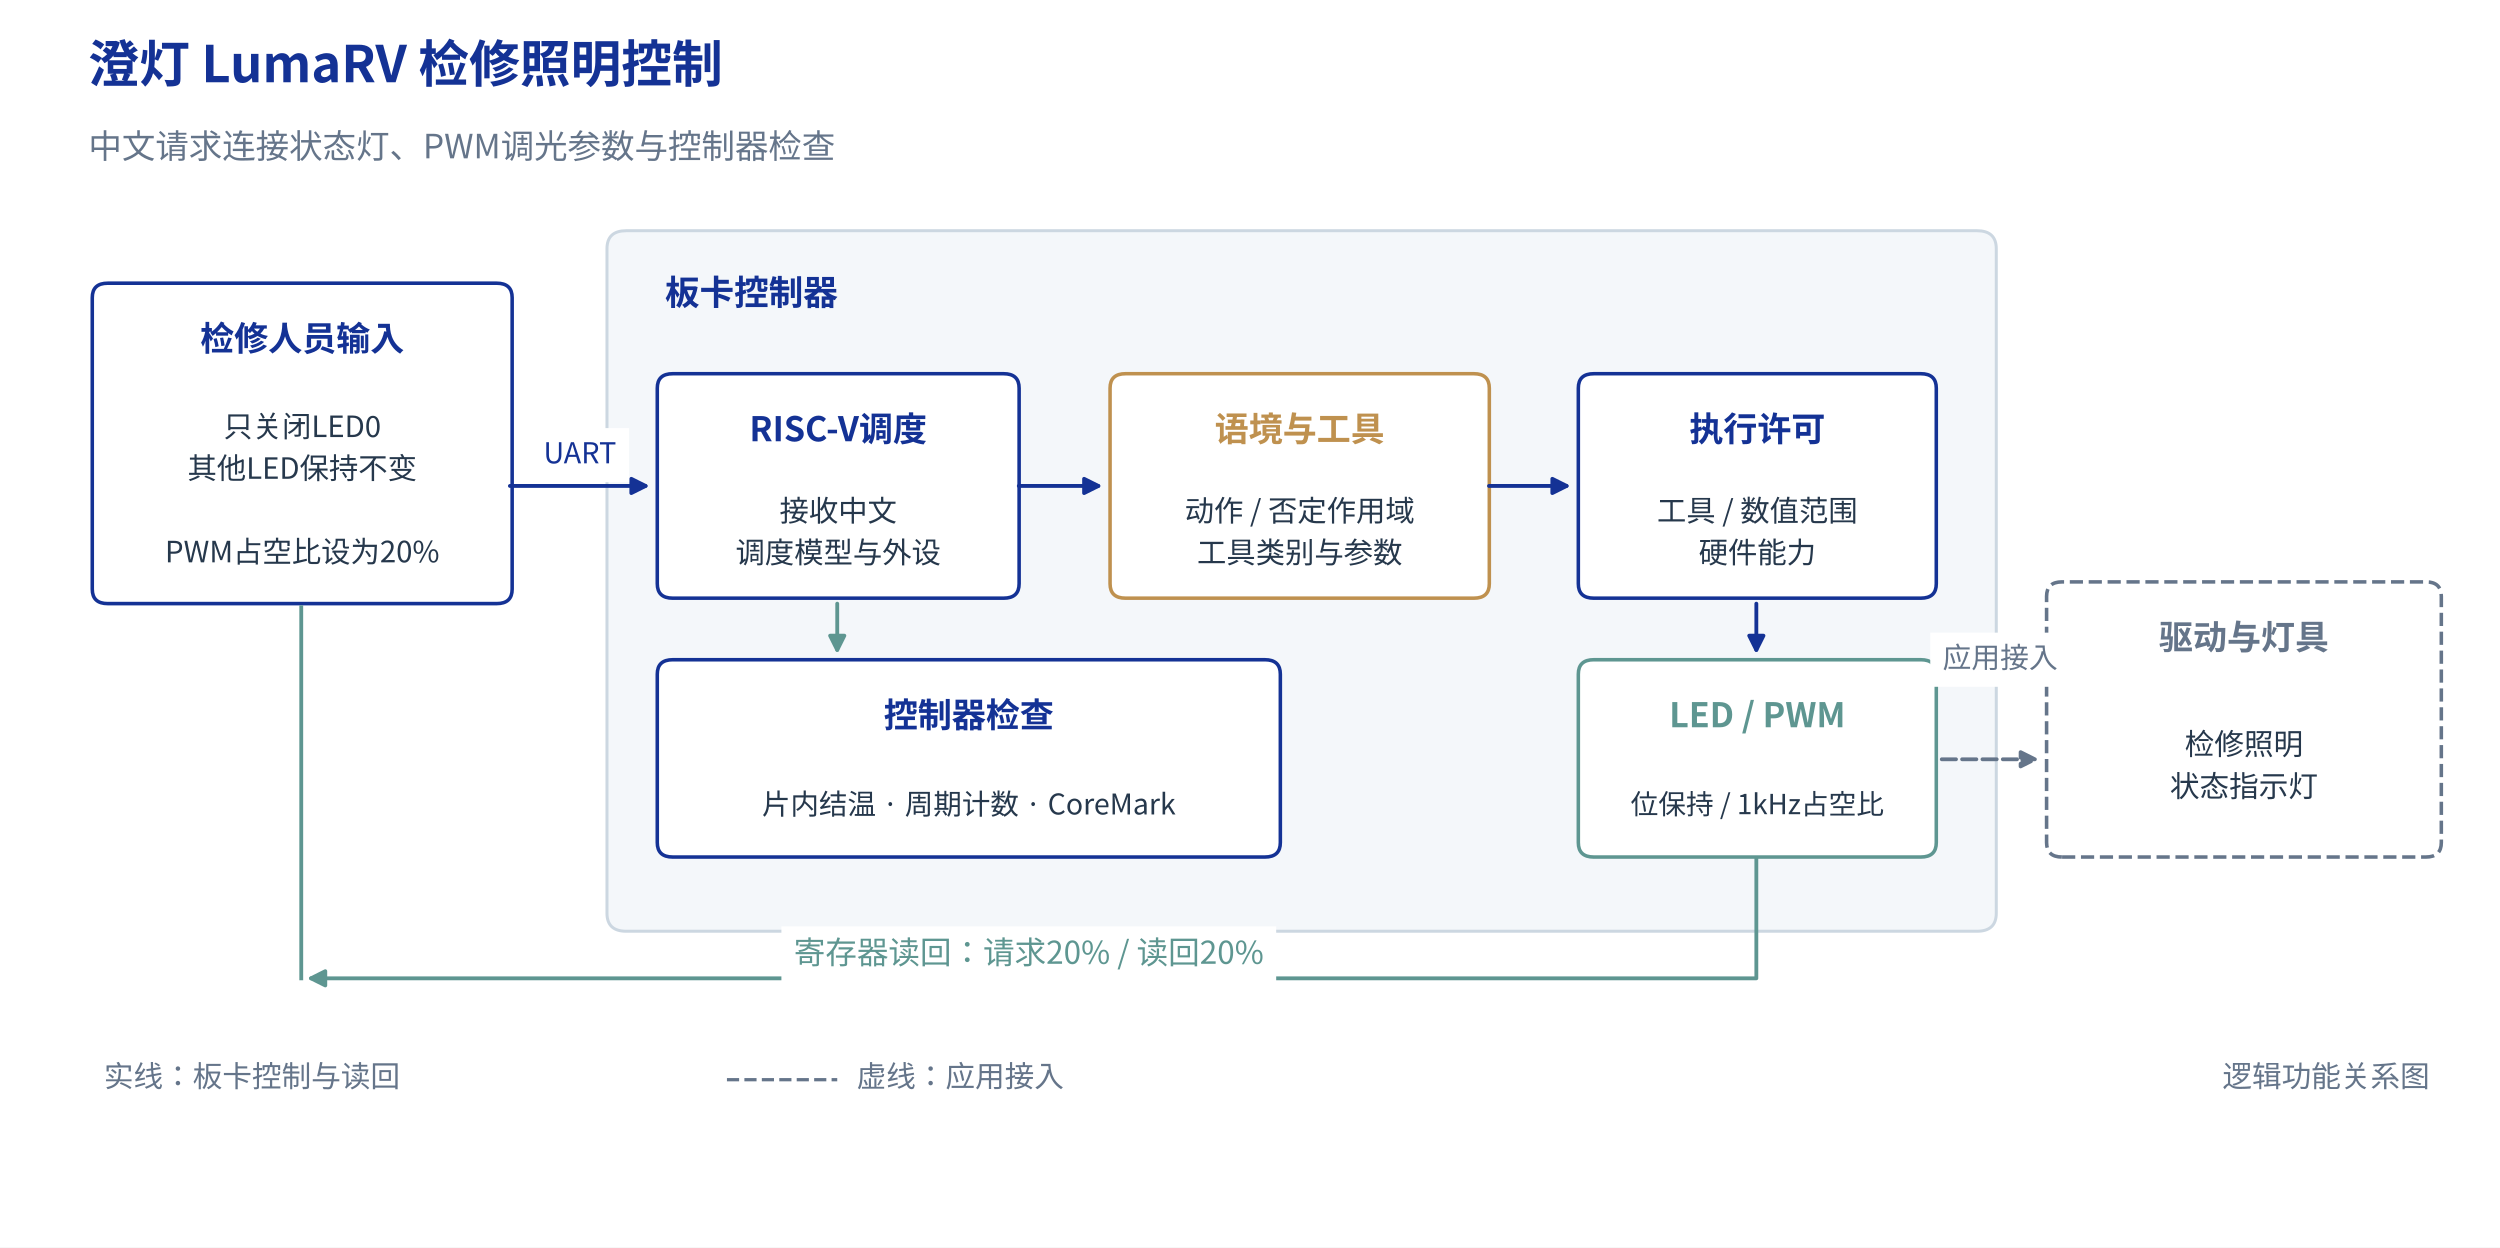
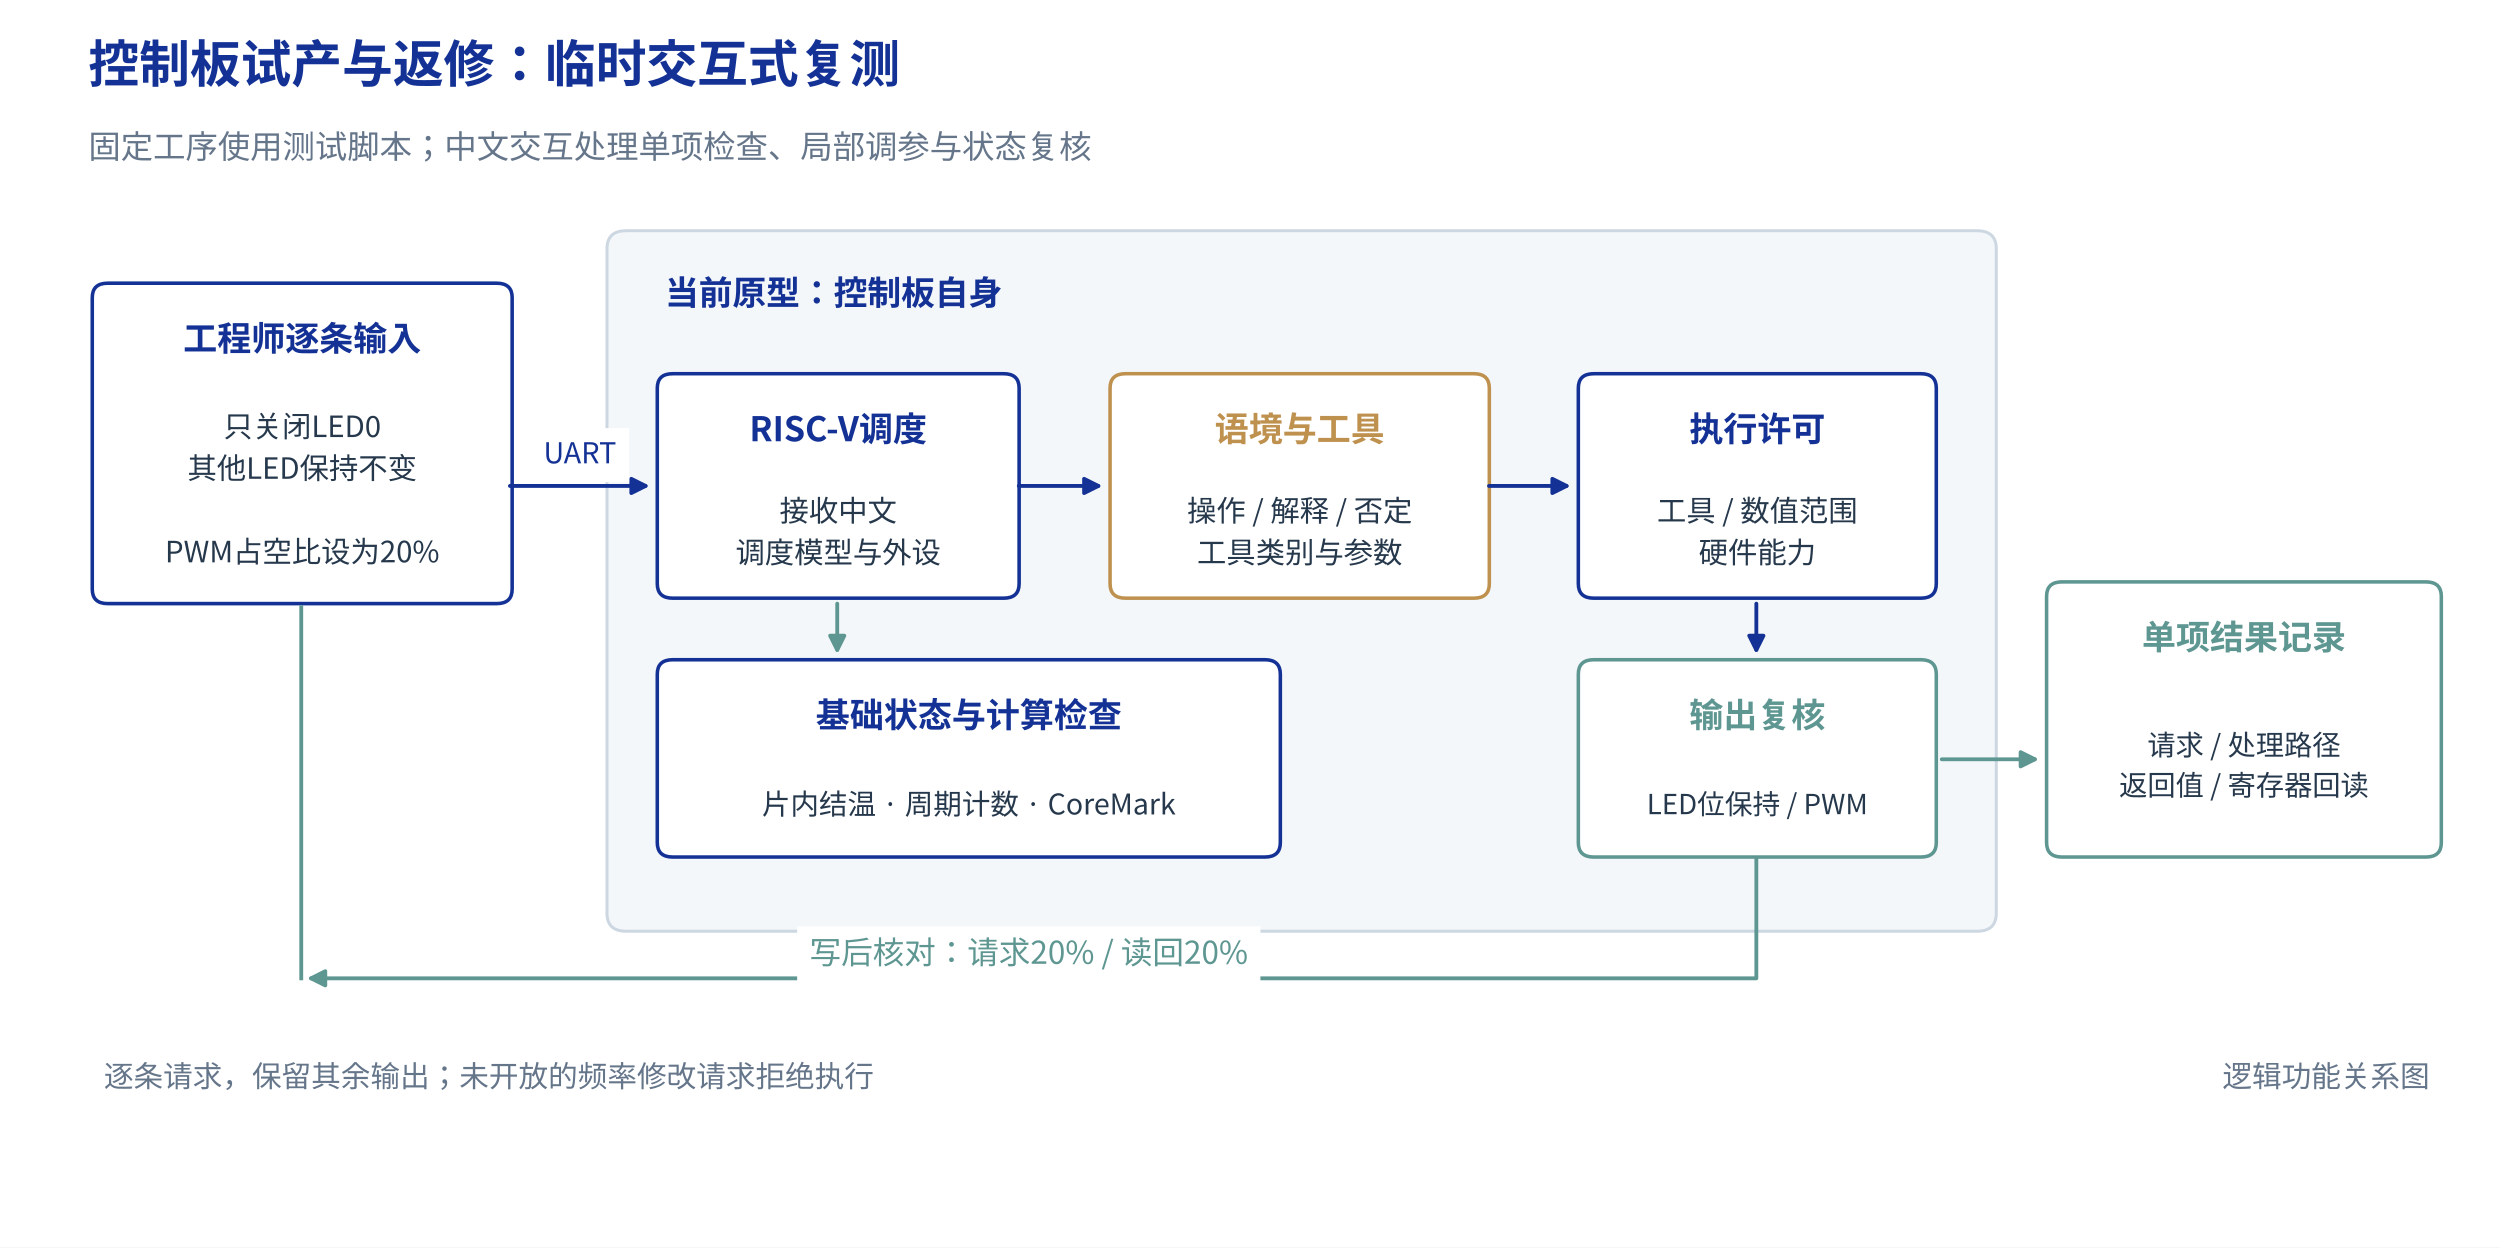
<svg xmlns="http://www.w3.org/2000/svg" height="454.9pt" version="1.1" viewBox="0 0 911.644 454.9" width="911.644pt">
  <defs>
    <style type="text/css">
*{stroke-linecap:butt;stroke-linejoin:round;}
  </style>
  </defs>
  <g id="figure_1">
    <g id="patch_1">
      <path d="M 0 454.9  L 911.644 454.9  L 911.644 0  L 0 0  z " style="fill:#ffffff;" />
    </g>
    <g id="axes_1">
      <g id="patch_2">
-         <path clip-path="url(#p17ef3d4549)" d="M 228.393 339.588  L 720.902 339.588  Q 727.958 339.588 727.958 332.987  L 727.958 90.732  Q 727.958 84.131 720.902 84.131  L 228.393 84.131  Q 221.337 84.131 221.337 90.732  L 221.337 332.987  Q 221.337 339.588 228.393 339.588  z " style="fill:#f4f7fa;stroke:#ccd7e1;stroke-linejoin:miter;stroke-width:1.1;" />
+         <path clip-path="url(#p798328e466)" d="M 228.393 339.588  L 720.902 339.588  Q 727.958 339.588 727.958 332.987  L 727.958 90.732  Q 727.958 84.131 720.902 84.131  L 228.393 84.131  Q 221.337 84.131 221.337 90.732  L 221.337 332.987  Q 221.337 339.588 228.393 339.588  z " style="fill:#f4f7fa;stroke:#ccd7e1;stroke-linejoin:miter;stroke-width:1.1;" />
      </g>
      <g id="patch_3">
-         <path clip-path="url(#p17ef3d4549)" d="M 39.292 220.11  L 181.118 220.11  Q 186.762 220.11 186.762 214.83  L 186.762 108.554  Q 186.762 103.273 181.118 103.273  L 39.292 103.273  Q 33.647 103.273 33.647 108.554  L 33.647 214.83  Q 33.647 220.11 39.292 220.11  z " style="fill:#ffffff;stroke:#143295;stroke-linejoin:miter;stroke-width:1.3;" />
+         <path clip-path="url(#p798328e466)" d="M 39.292 220.11  L 181.118 220.11  Q 186.762 220.11 186.762 214.83  L 186.762 108.554  Q 186.762 103.273 181.118 103.273  L 39.292 103.273  Q 33.647 103.273 33.647 108.554  L 33.647 214.83  Q 33.647 220.11 39.292 220.11  z " style="fill:#ffffff;stroke:#143295;stroke-linejoin:miter;stroke-width:1.3;" />
      </g>
      <g id="patch_4">
-         <path clip-path="url(#p17ef3d4549)" d="M 245.327 218.13  L 365.985 218.13  Q 371.63 218.13 371.63 212.849  L 371.63 141.559  Q 371.63 136.278 365.985 136.278  L 245.327 136.278  Q 239.682 136.278 239.682 141.559  L 239.682 212.849  Q 239.682 218.13 245.327 218.13  z " style="fill:#ffffff;stroke:#143295;stroke-linejoin:miter;stroke-width:1.3;" />
+         <path clip-path="url(#p798328e466)" d="M 245.327 218.13  L 365.985 218.13  Q 371.63 218.13 371.63 212.849  L 371.63 141.559  Q 371.63 136.278 365.985 136.278  L 245.327 136.278  Q 239.682 136.278 239.682 141.559  L 239.682 212.849  Q 239.682 218.13 245.327 218.13  z " style="fill:#ffffff;stroke:#143295;stroke-linejoin:miter;stroke-width:1.3;" />
      </g>
      <g id="patch_5">
-         <path clip-path="url(#p17ef3d4549)" d="M 410.438 218.13  L 537.446 218.13  Q 543.09 218.13 543.09 212.849  L 543.09 141.559  Q 543.09 136.278 537.446 136.278  L 410.438 136.278  Q 404.793 136.278 404.793 141.559  L 404.793 212.849  Q 404.793 218.13 410.438 218.13  z " style="fill:#ffffff;stroke:#bf914f;stroke-linejoin:miter;stroke-width:1.3;" />
+         <path clip-path="url(#p798328e466)" d="M 410.438 218.13  L 537.446 218.13  Q 543.09 218.13 543.09 212.849  L 543.09 141.559  Q 543.09 136.278 537.446 136.278  L 410.438 136.278  Q 404.793 136.278 404.793 141.559  L 404.793 212.849  Q 404.793 218.13 410.438 218.13  z " style="fill:#ffffff;stroke:#bf914f;stroke-linejoin:miter;stroke-width:1.3;" />
      </g>
      <g id="patch_6">
-         <path clip-path="url(#p17ef3d4549)" d="M 581.193 218.13  L 700.439 218.13  Q 706.084 218.13 706.084 212.849  L 706.084 141.559  Q 706.084 136.278 700.439 136.278  L 581.193 136.278  Q 575.548 136.278 575.548 141.559  L 575.548 212.849  Q 575.548 218.13 581.193 218.13  z " style="fill:#ffffff;stroke:#143295;stroke-linejoin:miter;stroke-width:1.3;" />
+         <path clip-path="url(#p798328e466)" d="M 581.193 218.13  L 700.439 218.13  Q 706.084 218.13 706.084 212.849  L 706.084 141.559  Q 706.084 136.278 700.439 136.278  L 581.193 136.278  Q 575.548 136.278 575.548 141.559  L 575.548 212.849  Q 575.548 218.13 581.193 218.13  z " style="fill:#ffffff;stroke:#143295;stroke-linejoin:miter;stroke-width:1.3;" />
      </g>
      <g id="patch_7">
-         <path clip-path="url(#p17ef3d4549)" d="M 185.939 177.204  Q 211.459 177.204 235.414 177.204  " style="fill:none;stroke:#143295;stroke-linecap:round;stroke-width:1.4;" />
-         <path clip-path="url(#p17ef3d4549)" d="M 230.214 174.604  L 235.414 177.204  L 230.214 179.804  L 230.214 174.604  z " style="fill:#143295;stroke:#143295;stroke-linecap:round;stroke-width:1.4;" />
+         <path clip-path="url(#p798328e466)" d="M 185.939 177.204  Q 211.459 177.204 235.414 177.204  " style="fill:none;stroke:#143295;stroke-linecap:round;stroke-width:1.4;" />
+         <path clip-path="url(#p798328e466)" d="M 230.214 174.604  L 235.414 177.204  L 230.214 179.804  L 230.214 174.604  z " style="fill:#143295;stroke:#143295;stroke-linecap:round;stroke-width:1.4;" />
      </g>
      <g id="patch_8">
-         <path clip-path="url(#p17ef3d4549)" d="M 371.509 177.204  Q 386.798 177.204 400.522 177.204  " style="fill:none;stroke:#143295;stroke-linecap:round;stroke-width:1.4;" />
-         <path clip-path="url(#p17ef3d4549)" d="M 395.322 174.604  L 400.522 177.204  L 395.322 179.804  L 395.322 174.604  z " style="fill:#143295;stroke:#143295;stroke-linecap:round;stroke-width:1.4;" />
+         <path clip-path="url(#p798328e466)" d="M 371.509 177.204  Q 386.798 177.204 400.522 177.204  " style="fill:none;stroke:#143295;stroke-linecap:round;stroke-width:1.4;" />
+         <path clip-path="url(#p798328e466)" d="M 395.322 174.604  L 400.522 177.204  L 395.322 179.804  L 395.322 174.604  z " style="fill:#143295;stroke:#143295;stroke-linecap:round;stroke-width:1.4;" />
      </g>
      <g id="patch_9">
-         <path clip-path="url(#p17ef3d4549)" d="M 542.971 177.204  Q 557.905 177.204 571.273 177.204  " style="fill:none;stroke:#143295;stroke-linecap:round;stroke-width:1.4;" />
-         <path clip-path="url(#p17ef3d4549)" d="M 566.073 174.604  L 571.273 177.204  L 566.073 179.804  L 566.073 174.604  z " style="fill:#143295;stroke:#143295;stroke-linecap:round;stroke-width:1.4;" />
+         <path clip-path="url(#p798328e466)" d="M 542.971 177.204  Q 557.905 177.204 571.273 177.204  " style="fill:none;stroke:#143295;stroke-linecap:round;stroke-width:1.4;" />
+         <path clip-path="url(#p798328e466)" d="M 566.073 174.604  L 571.273 177.204  L 566.073 179.804  L 566.073 174.604  z " style="fill:#143295;stroke:#143295;stroke-linecap:round;stroke-width:1.4;" />
      </g>
      <g id="patch_10">
-         <path clip-path="url(#p17ef3d4549)" d="M 581.193 312.524  L 700.439 312.524  Q 706.084 312.524 706.084 307.243  L 706.084 245.854  Q 706.084 240.573 700.439 240.573  L 581.193 240.573  Q 575.548 240.573 575.548 245.854  L 575.548 307.243  Q 575.548 312.524 581.193 312.524  z " style="fill:#ffffff;stroke:#5e9691;stroke-linejoin:miter;stroke-width:1.3;" />
+         <path clip-path="url(#p798328e466)" d="M 581.193 312.524  L 700.439 312.524  Q 706.084 312.524 706.084 307.243  L 706.084 245.854  Q 706.084 240.573 700.439 240.573  L 581.193 240.573  Q 575.548 240.573 575.548 245.854  L 575.548 307.243  Q 575.548 312.524 581.193 312.524  z " style="fill:#ffffff;stroke:#5e9691;stroke-linejoin:miter;stroke-width:1.3;" />
      </g>
      <g id="patch_11">
-         <path clip-path="url(#p17ef3d4549)" d="M 640.463 220.133  Q 640.463 229.352 640.463 237.007  " style="fill:none;stroke:#143295;stroke-linecap:round;stroke-width:1.4;" />
-         <path clip-path="url(#p17ef3d4549)" d="M 643.063 231.807  L 640.463 237.007  L 637.863 231.807  L 643.063 231.807  z " style="fill:#143295;stroke:#143295;stroke-linecap:round;stroke-width:1.4;" />
+         <path clip-path="url(#p798328e466)" d="M 640.463 220.133  Q 640.463 229.352 640.463 237.007  " style="fill:none;stroke:#143295;stroke-linecap:round;stroke-width:1.4;" />
+         <path clip-path="url(#p798328e466)" d="M 643.063 231.807  L 640.463 237.007  L 637.863 231.807  L 643.063 231.807  z " style="fill:#143295;stroke:#143295;stroke-linecap:round;stroke-width:1.4;" />
      </g>
      <g id="patch_12">
-         <path clip-path="url(#p17ef3d4549)" d="M 245.327 312.524  L 461.241 312.524  Q 466.886 312.524 466.886 307.243  L 466.886 245.854  Q 466.886 240.573 461.241 240.573  L 245.327 240.573  Q 239.682 240.573 239.682 245.854  L 239.682 307.243  Q 239.682 312.524 245.327 312.524  z " style="fill:#ffffff;stroke:#143295;stroke-linejoin:miter;stroke-width:1.3;" />
+         <path clip-path="url(#p798328e466)" d="M 245.327 312.524  L 461.241 312.524  Q 466.886 312.524 466.886 307.243  L 466.886 245.854  Q 466.886 240.573 461.241 240.573  L 245.327 240.573  Q 239.682 240.573 239.682 245.854  L 239.682 307.243  Q 239.682 312.524 245.327 312.524  z " style="fill:#ffffff;stroke:#143295;stroke-linejoin:miter;stroke-width:1.3;" />
      </g>
      <g id="patch_13">
-         <path clip-path="url(#p17ef3d4549)" d="M 305.303 220.133  Q 305.303 229.352 305.303 237.007  " style="fill:none;stroke:#5e9691;stroke-linecap:round;stroke-width:1.4;" />
-         <path clip-path="url(#p17ef3d4549)" d="M 307.903 231.807  L 305.303 237.007  L 302.703 231.807  L 307.903 231.807  z " style="fill:#5e9691;stroke:#5e9691;stroke-linecap:round;stroke-width:1.4;" />
+         <path clip-path="url(#p798328e466)" d="M 305.303 220.133  Q 305.303 229.352 305.303 237.007  " style="fill:none;stroke:#5e9691;stroke-linecap:round;stroke-width:1.4;" />
+         <path clip-path="url(#p798328e466)" d="M 307.903 231.807  L 305.303 237.007  L 302.703 231.807  L 307.903 231.807  z " style="fill:#5e9691;stroke:#5e9691;stroke-linecap:round;stroke-width:1.4;" />
      </g>
      <g id="patch_14">
-         <path clip-path="url(#p17ef3d4549)" d="M 751.948 312.524  L 884.601 312.524  Q 890.246 312.524 890.246 307.243  L 890.246 217.47  Q 890.246 212.189 884.601 212.189  L 751.948 212.189  Q 746.303 212.189 746.303 217.47  L 746.303 307.243  Q 746.303 312.524 751.948 312.524  z " style="fill:#ffffff;stroke:#65758a;stroke-dasharray:4.81,2.08;stroke-dashoffset:0;stroke-linejoin:miter;stroke-width:1.3;" />
+         <path clip-path="url(#p798328e466)" d="M 751.948 312.524  L 884.601 312.524  Q 890.246 312.524 890.246 307.243  L 890.246 217.47  Q 890.246 212.189 884.601 212.189  L 751.948 212.189  Q 746.303 212.189 746.303 217.47  L 746.303 307.243  Q 746.303 312.524 751.948 312.524  z " style="fill:#ffffff;stroke:#5e9691;stroke-linejoin:miter;stroke-width:1.3;" />
      </g>
      <g id="patch_15">
-         <path clip-path="url(#p17ef3d4549)" d="M 708.086 276.879  Q 725.841 276.879 742.031 276.879  " style="fill:none;stroke:#65758a;stroke-dasharray:5.18,2.24;stroke-dashoffset:0;stroke-linecap:round;stroke-width:1.4;" />
-         <path clip-path="url(#p17ef3d4549)" d="M 736.831 274.279  L 742.031 276.879  L 736.831 279.479  L 736.831 274.279  z " style="fill:#65758a;stroke:#65758a;stroke-dasharray:5.18,2.24;stroke-dashoffset:0;stroke-linecap:round;stroke-width:1.4;" />
+         <path clip-path="url(#p798328e466)" d="M 708.086 276.879  Q 725.841 276.879 742.031 276.879  " style="fill:none;stroke:#5e9691;stroke-linecap:round;stroke-width:1.4;" />
+         <path clip-path="url(#p798328e466)" d="M 736.831 274.279  L 742.031 276.879  L 736.831 279.479  L 736.831 274.279  z " style="fill:#5e9691;stroke:#5e9691;stroke-linecap:round;stroke-width:1.4;" />
      </g>
      <g id="patch_16">
-         <path clip-path="url(#p17ef3d4549)" d="M 351.282 356.75  Q 231.567 356.75 113.418 356.75  " style="fill:none;stroke:#5e9691;stroke-linecap:round;stroke-width:1.4;" />
-         <path clip-path="url(#p17ef3d4549)" d="M 118.618 359.35  L 113.418 356.75  L 118.618 354.15  L 118.618 359.35  z " style="fill:#5e9691;stroke:#5e9691;stroke-linecap:round;stroke-width:1.4;" />
+         <path clip-path="url(#p798328e466)" d="M 351.282 356.75  Q 231.567 356.75 113.418 356.75  " style="fill:none;stroke:#5e9691;stroke-linecap:round;stroke-width:1.4;" />
+         <path clip-path="url(#p798328e466)" d="M 118.618 359.35  L 113.418 356.75  L 118.618 354.15  L 118.618 359.35  z " style="fill:#5e9691;stroke:#5e9691;stroke-linecap:round;stroke-width:1.4;" />
      </g>
      <g id="line2d_1">
-         <path clip-path="url(#p17ef3d4549)" d="M 640.463 313.184  L 640.463 356.75  L 353.284 356.75  " style="fill:none;stroke:#5e9691;stroke-linecap:square;stroke-width:1.4;" />
+         <path clip-path="url(#p798328e466)" d="M 640.463 313.184  L 640.463 356.75  L 353.284 356.75  " style="fill:none;stroke:#5e9691;stroke-linecap:square;stroke-width:1.4;" />
      </g>
      <g id="line2d_2">
-         <path clip-path="url(#p17ef3d4549)" d="M 109.852 356.75  L 109.852 221.431  " style="fill:none;stroke:#5e9691;stroke-linecap:square;stroke-width:1.4;" />
-       </g>
-       <g id="line2d_3">
-         <path clip-path="url(#p17ef3d4549)" d="M 265.084 393.716  L 305.303 393.716  " style="fill:none;stroke:#65758a;stroke-dasharray:4.44,1.92;stroke-dashoffset:0;stroke-width:1.2;" />
+         <path clip-path="url(#p798328e466)" d="M 109.852 356.75  L 109.852 221.431  " style="fill:none;stroke:#5e9691;stroke-linecap:square;stroke-width:1.4;" />
      </g>
      <g id="text_1">
-         <text style="fill:#143295;font-family:Noto Sans CJK JP;font-size:18.5px;font-style:normal;font-weight:bold;text-anchor:start;" transform="rotate(-0, 32.236, 30.00269)" x="32.236" y="30.003">澄灯 LumaRV  检修照明控制</text>
+         <text style="fill:#143295;font-family:Noto Sans CJK JP;font-size:18.5px;font-style:normal;font-weight:bold;text-anchor:start;" transform="rotate(-0, 32.236, 30.00269)" x="32.236" y="30.003">控制板试产与返修：临时交互式复测</text>
      </g>
      <g id="text_2">
-         <text style="fill:#65758a;font-family:Noto Sans CJK JP;font-size:12.2px;font-style:normal;font-weight:normal;text-anchor:start;" transform="rotate(-0, 32.236, 57.72672)" x="32.236" y="57.727">中文请求连接状态灯、PWM调光参数与控制器检查</text>
+         <text style="fill:#65758a;font-family:Noto Sans CJK JP;font-size:11.8px;font-style:normal;font-weight:normal;text-anchor:start;" transform="rotate(-0, 32.236, 57.72672)" x="32.236" y="57.727">固定工序使用测试脚本；中文交互处理单项检查、局部调参与状态复核</text>
      </g>
      <g id="text_3">
-         <text style="fill:#143295;font-family:Noto Sans CJK JP;font-size:12.6px;font-style:normal;font-weight:bold;text-anchor:start;" transform="rotate(-0, 242.5048, 111.1945)" x="242.505" y="111.194">板卡控制器</text>
+         <text style="fill:#143295;font-family:Noto Sans CJK JP;font-size:12.3px;font-style:normal;font-weight:bold;text-anchor:start;" transform="rotate(-0, 242.5048, 111.1945)" x="242.505" y="111.194">当前原型：控制板自身</text>
      </g>
      <g id="text_4">
-         <text style="fill:#143295;font-family:Noto Sans CJK JP;font-size:12.4px;font-style:normal;font-weight:bold;text-anchor:middle;" transform="rotate(-0, 110.2048, 127.911)" x="110.205" y="127.911">检修人员输入</text>
+         <text style="fill:#143295;font-family:Noto Sans CJK JP;font-size:12.4px;font-style:normal;font-weight:bold;text-anchor:middle;" transform="rotate(-0, 110.2048, 127.911)" x="110.205" y="127.911">工程师逐条输入</text>
      </g>
      <g id="text_5">
        <text style="fill:#26384c;font-family:Noto Sans CJK JP;font-size:10.7px;font-style:normal;font-weight:normal;" transform="translate(81.44855 159.3785)">只关闭LED0</text>
        <text style="fill:#26384c;font-family:Noto Sans CJK JP;font-size:10.7px;font-style:normal;font-weight:normal;" transform="translate(68.3678 174.6043)">其他LED保持不变</text>
        <text style="fill:#26384c;font-family:Noto Sans CJK JP;font-size:10.7px;font-style:normal;font-weight:normal;" transform="translate(110.2048 189.83)" />
        <text style="fill:#26384c;font-family:Noto Sans CJK JP;font-size:10.7px;font-style:normal;font-weight:normal;" transform="translate(60.1614 205.0558)">PWM占空比设为20%</text>
      </g>
      <g id="text_6">
        <text style="fill:#143295;font-family:Noto Sans CJK JP;font-size:12.4px;font-style:normal;font-weight:bold;text-anchor:middle;" transform="rotate(-0, 305.656, 160.9158)" x="305.656" y="160.916">RISC-V调度</text>
      </g>
      <g id="text_7">
        <text style="fill:#26384c;font-family:Noto Sans CJK JP;font-size:10.7px;font-style:normal;font-weight:normal;" transform="translate(284.256 190.1165)">接收中文</text>
        <text style="fill:#26384c;font-family:Noto Sans CJK JP;font-size:10.7px;font-style:normal;font-weight:normal;" transform="translate(268.206 205.3423)">调度模型与外设</text>
      </g>
      <g id="text_8">
        <text style="fill:#bf914f;font-family:Noto Sans CJK JP;font-size:12.4px;font-style:normal;font-weight:bold;text-anchor:middle;" transform="rotate(-0, 473.9416, 160.9158)" x="473.942" y="160.916">语境与工具</text>
      </g>
      <g id="text_9">
-         <text style="fill:#26384c;font-family:Noto Sans CJK JP;font-size:10.7px;font-style:normal;font-weight:normal;" transform="translate(431.9968 190.1165)">动作 / 否定作用域</text>
+         <text style="fill:#26384c;font-family:Noto Sans CJK JP;font-size:10.7px;font-style:normal;font-weight:normal;" transform="translate(432.8519 190.1165)">操作 / 解释 / 否定</text>
        <text style="fill:#26384c;font-family:Noto Sans CJK JP;font-size:10.7px;font-style:normal;font-weight:normal;" transform="translate(436.4916 205.3423)">工具类别与参数</text>
      </g>
      <g id="text_10">
        <text style="fill:#143295;font-family:Noto Sans CJK JP;font-size:12.4px;font-style:normal;font-weight:bold;text-anchor:middle;" transform="rotate(-0, 640.816, 160.9158)" x="640.816" y="160.916">执行许可</text>
      </g>
      <g id="text_11">
        <text style="fill:#26384c;font-family:Noto Sans CJK JP;font-size:10.7px;font-style:normal;font-weight:normal;" transform="translate(604.2212 190.1165)">工具 / 数值范围</text>
        <text style="fill:#26384c;font-family:Noto Sans CJK JP;font-size:10.7px;font-style:normal;font-weight:normal;" transform="translate(619.416 205.3423)">硬件能力</text>
      </g>
      <g id="text_12">
        <g id="patch_17">
          <path d="M 194.013 175.354  L 228.904 175.354  L 228.904 156.611  L 194.013 156.611  z " style="fill:#ffffff;stroke:#ffffff;stroke-linejoin:miter;" />
        </g>
        <text style="fill:#143295;font-family:Noto Sans CJK JP;font-size:10.5px;font-style:normal;font-weight:normal;text-anchor:middle;" transform="rotate(-0, 211.4584, 168.9586)" x="211.458" y="168.959">UART</text>
      </g>
      <g id="text_13">
-         <text style="fill:#5e9691;font-family:Noto Sans CJK JP;font-size:12.4px;font-style:normal;font-weight:bold;text-anchor:middle;" transform="rotate(-0, 640.816, 265.211)" x="640.816" y="265.211">LED / PWM</text>
+         <text style="fill:#5e9691;font-family:Noto Sans CJK JP;font-size:12.4px;font-style:normal;font-weight:bold;text-anchor:middle;" transform="rotate(-0, 640.816, 265.211)" x="640.816" y="265.211">输出复核</text>
      </g>
      <g id="text_14">
-         <text style="fill:#26384c;font-family:Noto Sans CJK JP;font-size:10.1px;font-style:normal;font-weight:normal;text-anchor:middle;" transform="rotate(-0, 640.816, 296.9038)" x="640.816" y="296.904">位保持 / 1kHz占空比</text>
+         <text style="fill:#26384c;font-family:Noto Sans CJK JP;font-size:10.1px;font-style:normal;font-weight:normal;text-anchor:middle;" transform="rotate(-0, 640.816, 296.9038)" x="640.816" y="296.904">LED位保持 / PWM</text>
      </g>
      <g id="text_15">
-         <text style="fill:#143295;font-family:Noto Sans CJK JP;font-size:12.4px;font-style:normal;font-weight:bold;text-anchor:middle;" transform="rotate(-0, 353.284, 265.211)" x="353.284" y="265.211">控制器检查</text>
+         <text style="fill:#143295;font-family:Noto Sans CJK JP;font-size:12.4px;font-style:normal;font-weight:bold;text-anchor:middle;" transform="rotate(-0, 353.284, 265.211)" x="353.284" y="265.211">基础状态与计算检查</text>
      </g>
      <g id="text_16">
        <text style="fill:#26384c;font-family:Noto Sans CJK JP;font-size:10.4px;font-style:normal;font-weight:normal;text-anchor:middle;" transform="rotate(-0, 353.284, 296.9888)" x="353.284" y="296.989">片内结温 · 周期计数 · CoreMark</text>
      </g>
      <g id="text_17">
-         <text style="fill:#65758a;font-family:Noto Sans CJK JP;font-size:12.4px;font-style:normal;font-weight:bold;text-anchor:middle;" transform="rotate(-0, 818.2744, 236.8269)" x="818.274" y="236.827">驱动与灯具</text>
+         <text style="fill:#5e9691;font-family:Noto Sans CJK JP;font-size:12.4px;font-style:normal;font-weight:bold;text-anchor:middle;" transform="rotate(-0, 818.2744, 236.8269)" x="818.274" y="236.827">单项结果记录</text>
      </g>
      <g id="text_18">
-         <text style="fill:#26384c;font-family:Noto Sans CJK JP;font-size:10.8px;font-style:normal;font-weight:normal;" transform="translate(796.6744 275.2261)">检修照明</text>
-         <text style="fill:#26384c;font-family:Noto Sans CJK JP;font-size:10.8px;font-style:normal;font-weight:normal;" transform="translate(791.2744 290.5942)">状态指示灯</text>
+         <text style="fill:#26384c;font-family:Noto Sans CJK JP;font-size:10.3px;font-style:normal;font-weight:normal;" transform="translate(783.0476 275.4401)">请求 / 处理路径</text>
+         <text style="fill:#26384c;font-family:Noto Sans CJK JP;font-size:10.3px;font-style:normal;font-weight:normal;" transform="translate(772.7476 290.0967)">返回值 / 寄存器回读</text>
      </g>
      <g id="text_19">
        <g id="patch_18">
-           <path d="M 704.379 249.945  L 754.359 249.945  L 754.359 231.202  L 704.379 231.202  z " style="fill:#ffffff;stroke:#ffffff;stroke-linejoin:miter;" />
+           <path d="M 291.196 358.129  L 459.119 358.129  L 459.119 338.291  L 291.196 338.291  z " style="fill:#ffffff;stroke:#ffffff;stroke-linejoin:miter;" />
        </g>
-         <text style="fill:#65758a;font-family:Noto Sans CJK JP;font-size:10.5px;font-style:normal;font-weight:normal;text-anchor:middle;" transform="rotate(-0, 729.3688, 243.5494)" x="729.369" y="243.549">应用接入</text>
+         <text style="fill:#5e9691;font-family:Noto Sans CJK JP;font-size:11.5px;font-style:normal;font-weight:normal;text-anchor:middle;" transform="rotate(-0, 375.1576, 351.4694)" x="375.158" y="351.469">写后核对：请求20% / 读回20%</text>
      </g>
      <g id="text_20">
-         <g id="patch_19">
-           <path d="M 285.446 358.129  L 464.869 358.129  L 464.869 338.291  L 285.446 338.291  z " style="fill:#ffffff;stroke:#ffffff;stroke-linejoin:miter;" />
-         </g>
-         <text style="fill:#5e9691;font-family:Noto Sans CJK JP;font-size:11.5px;font-style:normal;font-weight:normal;text-anchor:middle;" transform="rotate(-0, 375.1576, 351.4694)" x="375.158" y="351.469">寄存器读回：请求20% / 读回20%</text>
+         <text style="fill:#65758a;font-family:Noto Sans CJK JP;font-size:10.8px;font-style:normal;font-weight:normal;text-anchor:start;" transform="rotate(-0, 37.8808, 396.356)" x="37.881" y="396.356">逐条请求，保留其余输出；未开放的频率修改请求拒绝执行</text>
      </g>
      <g id="text_21">
-         <text style="fill:#65758a;font-family:Noto Sans CJK JP;font-size:10.8px;font-style:normal;font-weight:normal;text-anchor:start;" transform="rotate(-0, 37.8808, 396.356)" x="37.881" y="396.356">实线：板卡控制与读回</text>
-       </g>
-       <g id="text_22">
-         <text style="fill:#65758a;font-family:Noto Sans CJK JP;font-size:10.8px;font-style:normal;font-weight:normal;text-anchor:start;" transform="rotate(-0, 312.3592, 396.356)" x="312.359" y="396.356">虚线：应用接入</text>
-       </g>
-       <g id="text_23">
        <text style="fill:#65758a;font-family:Noto Sans CJK JP;font-size:10.8px;font-style:normal;font-weight:normal;text-anchor:end;" transform="rotate(-0, 886.012, 396.356)" x="886.012" y="396.356">逻辑功能关系图</text>
      </g>
    </g>
  </g>
  <defs>
-     <clipPath id="p17ef3d4549">
+     <clipPath id="p798328e466">
      <rect height="412.56" width="874.944" x="25.18" y="11.52" />
    </clipPath>
  </defs>
</svg>
